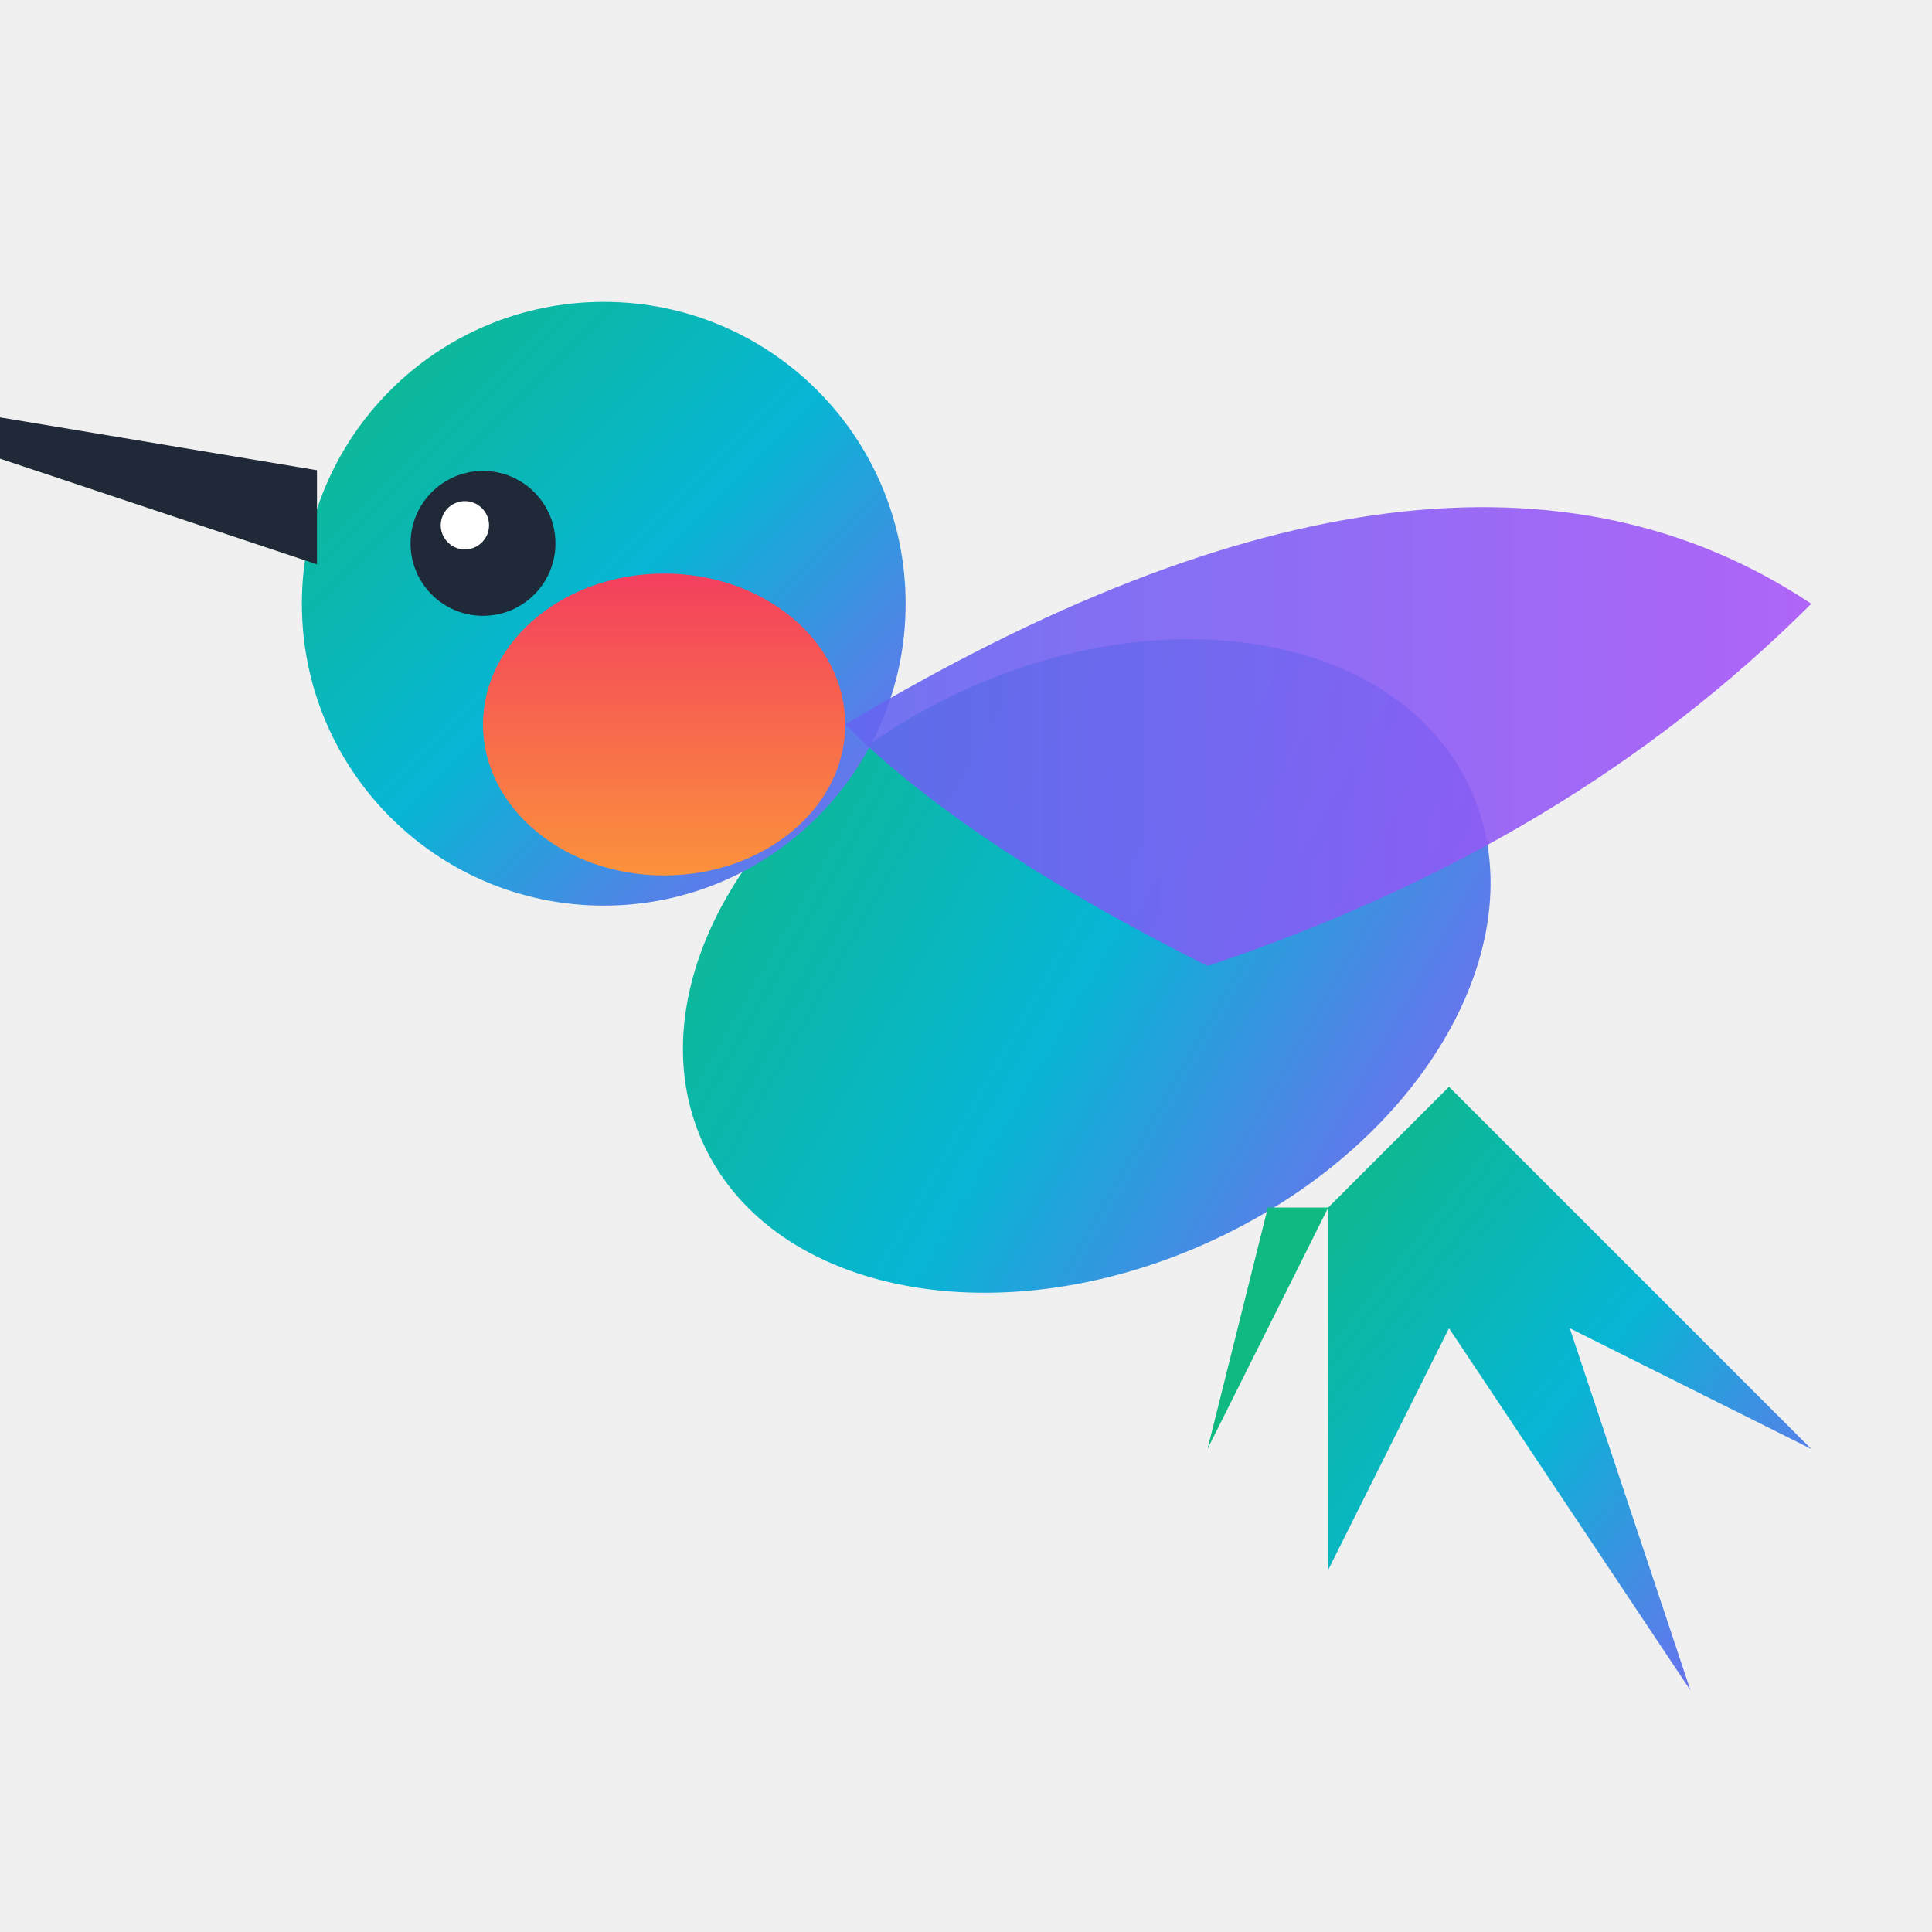
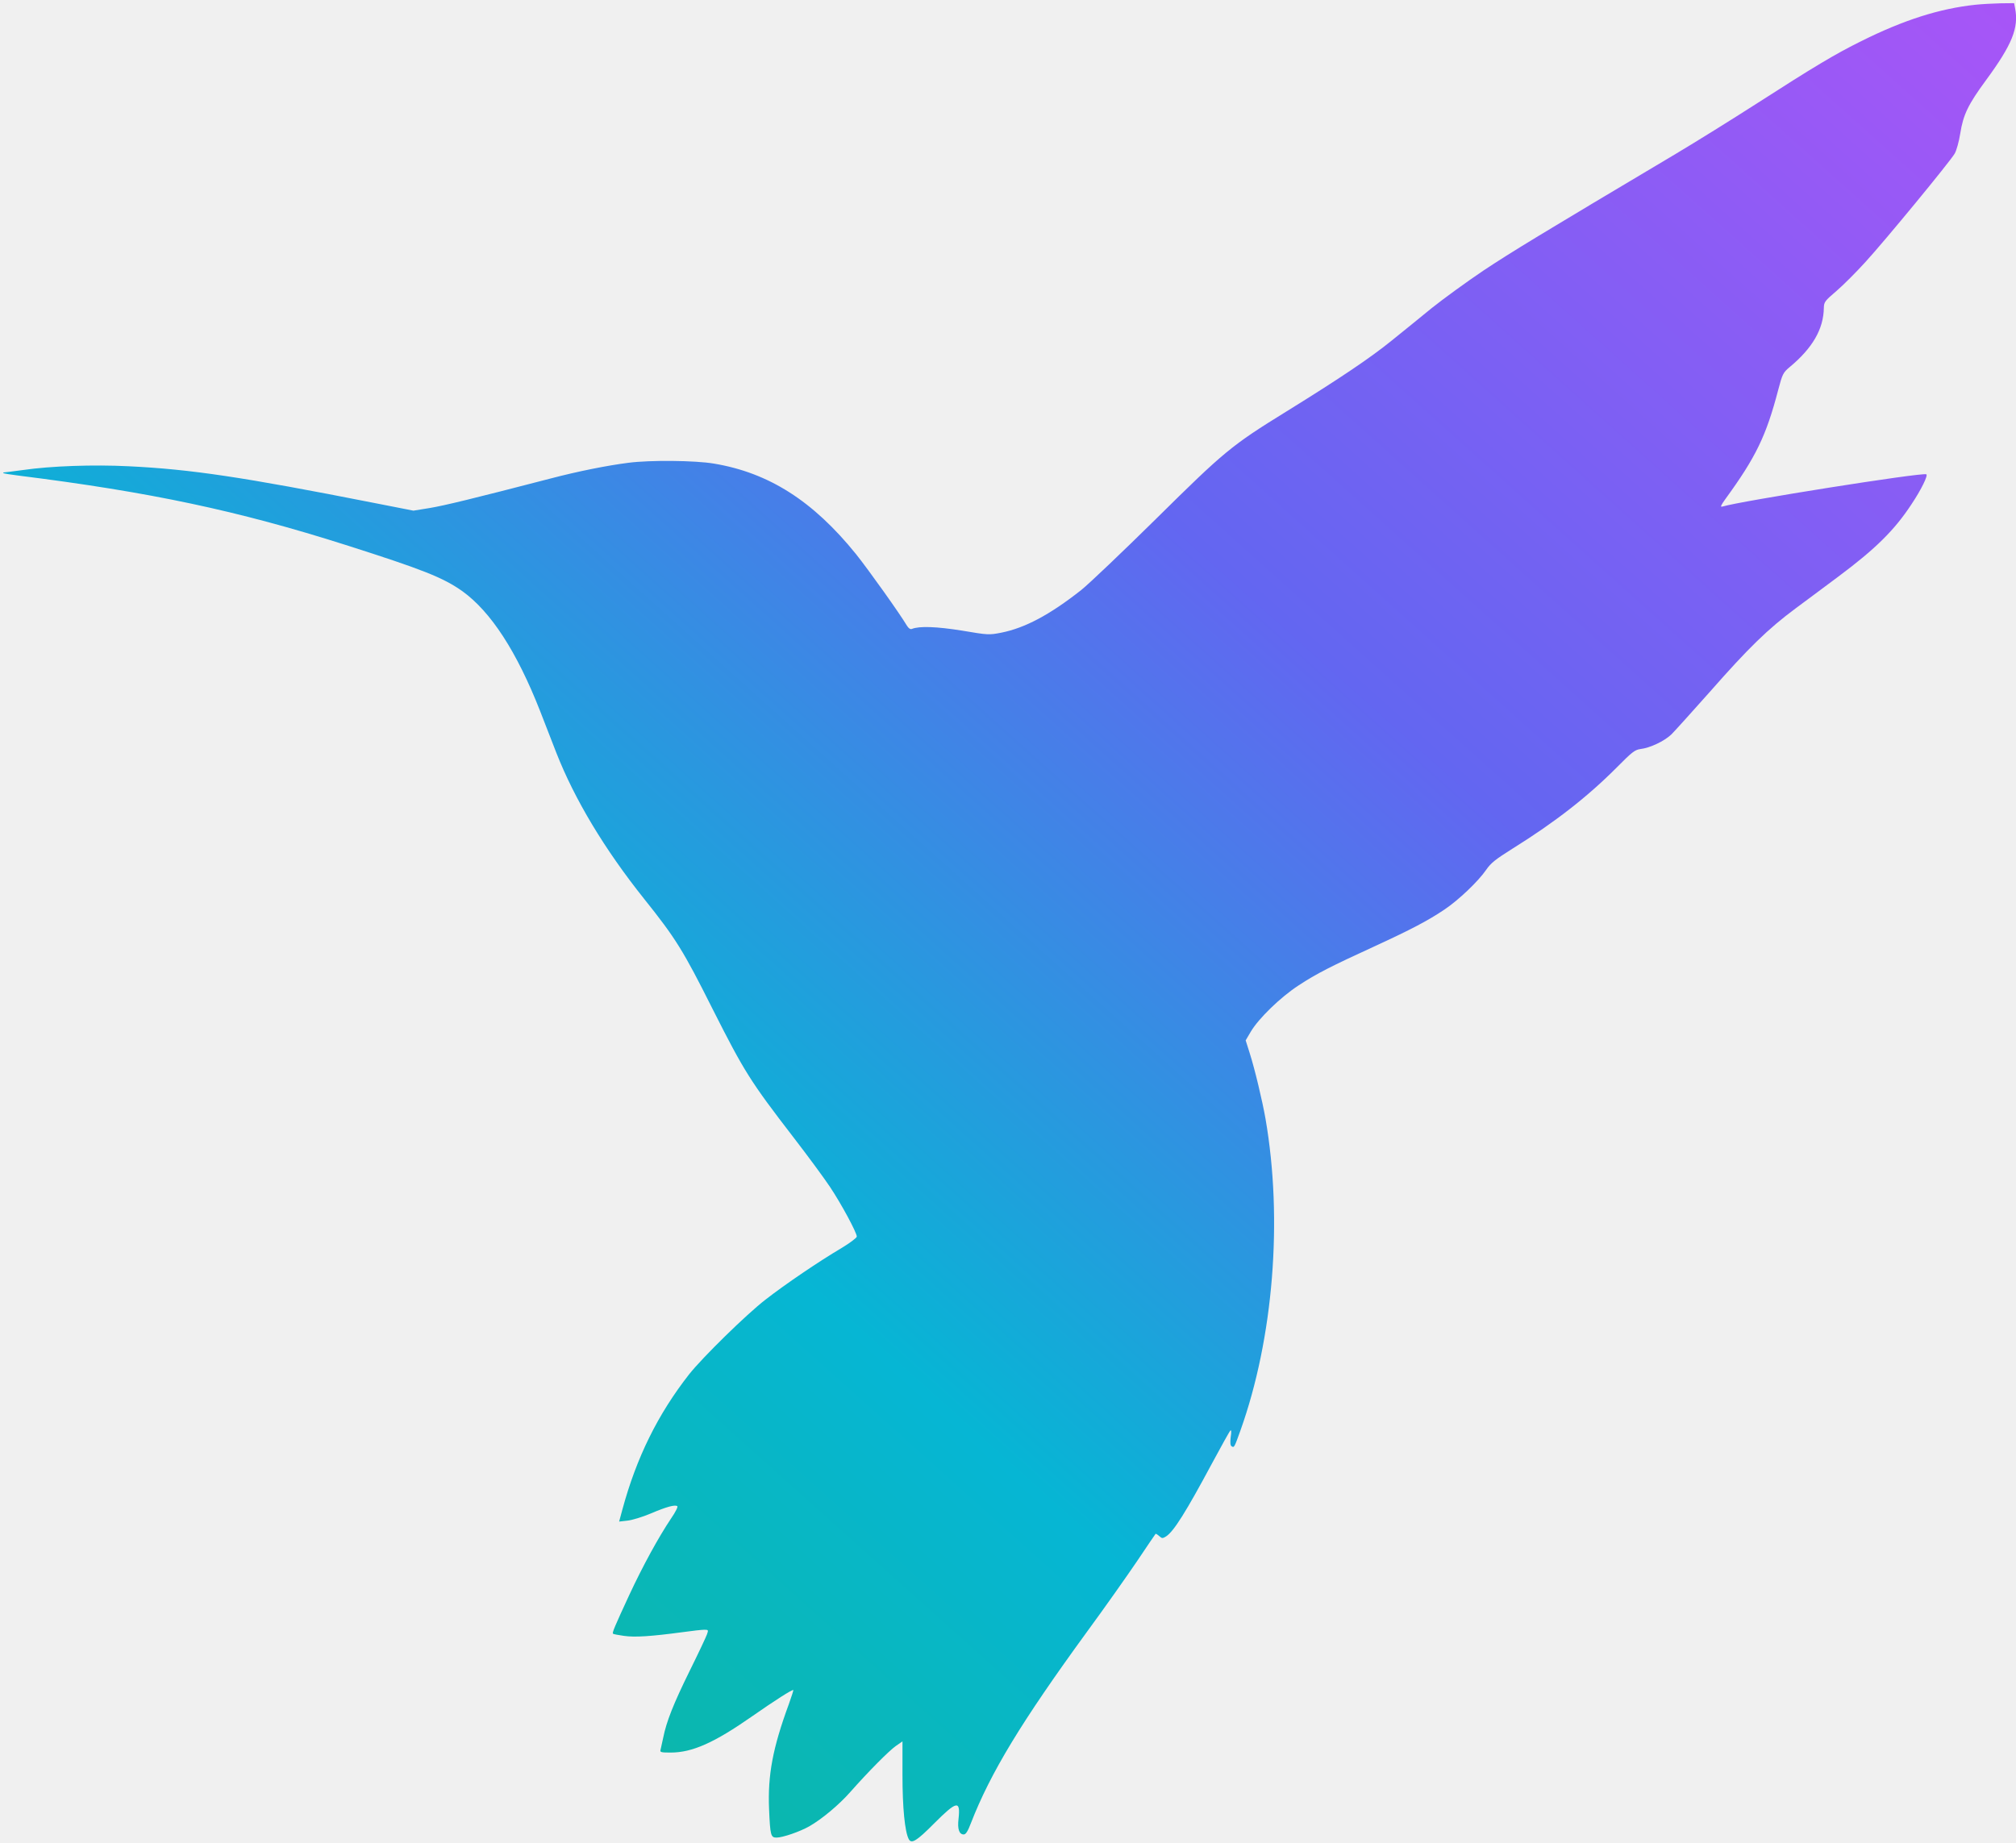
- <svg xmlns="http://www.w3.org/2000/svg" viewBox="0 0 32 32">
+ <svg xmlns="http://www.w3.org/2000/svg" viewBox="0 0 128 117">
  <defs>
-     <linearGradient id="bodyGrad" x1="0%" y1="0%" x2="100%" y2="100%">
+     <linearGradient id="colibriGrad" x1="0%" y1="0%" x2="100%" y2="100%">
      <stop offset="0%" style="stop-color:#10b981" />
-       <stop offset="50%" style="stop-color:#06b6d4" />
-       <stop offset="100%" style="stop-color:#8b5cf6" />
-     </linearGradient>
-     <linearGradient id="wingGrad" x1="0%" y1="0%" x2="100%" y2="0%">
-       <stop offset="0%" style="stop-color:#6366f1" />
+       <stop offset="35%" style="stop-color:#06b6d4" />
+       <stop offset="65%" style="stop-color:#6366f1" />
      <stop offset="100%" style="stop-color:#a855f7" />
    </linearGradient>
-     <linearGradient id="throatGrad" x1="0%" y1="0%" x2="0%" y2="100%">
-       <stop offset="0%" style="stop-color:#f43f5e" />
-       <stop offset="100%" style="stop-color:#fb923c" />
-     </linearGradient>
  </defs>
-   <ellipse cx="18" cy="16" rx="7" ry="5" fill="url(#bodyGrad)" transform="rotate(-25 18 16)" />
-   <circle cx="10" cy="10" r="5" fill="url(#bodyGrad)" />
-   <ellipse cx="11" cy="12" rx="3" ry="2.5" fill="url(#throatGrad)" />
-   <path d="M5 9 L-1 7 L5 8 Z" fill="#1f2937" stroke="#1f2937" stroke-width="0.5" />
-   <circle cx="8" cy="9" r="1.2" fill="#1f2937" />
-   <circle cx="7.7" cy="8.7" r="0.4" fill="white" />
-   <path d="M14 12 Q24 6 30 10 Q26 14 20 16 Q16 14 14 12" fill="url(#wingGrad)" opacity="0.9" />
-   <path d="M24 18 L30 24 L26 22 L28 28 L24 22 L22 26 L22 20 Z" fill="url(#bodyGrad)" />
-   <path d="M22 20 L20 24 L21 20" fill="#10b981" />
+   <g transform="translate(0,117) scale(0.01,-0.01)" fill="url(#colibriGrad)">
+     <path d="M12544 11670 c-229 -24 -457 -97 -726 -231 -164 -81 -301 -163 -668 -399 -151 -97 -381 -240 -510 -317 -856 -509 -1048 -626 -1221 -741 -107 -72 -254 -179 -328 -238 -73 -60 -188 -153 -255 -207 -133 -108 -327 -239 -668 -450 -350 -216 -394 -253 -828 -682 -212 -209 -425 -412 -475 -452 -199 -157 -357 -241 -508 -271 -77 -15 -83 -15 -248 13 -162 26 -272 30 -319 11 -10 -4 -21 3 -32 21 -45 76 -241 351 -323 454 -273 338 -554 517 -903 575 -118 20 -404 23 -542 5 -134 -17 -320 -54 -495 -100 -501 -130 -671 -171 -765 -187 l-105 -17 -260 51 c-817 161 -1152 212 -1550 231 -221 11 -491 2 -669 -24 -60 -8 -114 -15 -119 -15 -6 0 -8 -2 -6 -4 2 -3 45 -10 94 -16 839 -105 1395 -223 2080 -441 490 -156 618 -207 740 -293 182 -131 346 -384 494 -761 34 -88 81 -207 103 -265 117 -298 306 -613 559 -930 199 -249 247 -326 432 -695 203 -402 240 -461 518 -822 88 -114 191 -254 229 -311 72 -108 170 -290 170 -315 0 -8 -44 -41 -97 -73 -141 -83 -359 -231 -482 -327 -122 -94 -401 -368 -485 -474 -199 -254 -335 -529 -425 -862 l-20 -74 53 6 c29 3 95 23 147 45 101 43 153 57 169 47 6 -3 -10 -36 -39 -78 -79 -118 -179 -300 -266 -487 -93 -201 -109 -239 -103 -245 2 -3 34 -9 70 -14 70 -10 172 -3 367 23 63 9 127 16 142 16 27 0 28 -1 17 -31 -6 -17 -55 -121 -109 -230 -103 -209 -148 -323 -168 -424 -7 -33 -15 -68 -17 -77 -5 -16 3 -18 64 -18 138 0 278 63 517 230 146 102 256 172 262 167 1 -2 -11 -41 -28 -88 -103 -280 -135 -452 -126 -668 7 -167 11 -181 47 -181 39 0 147 37 209 72 80 46 188 136 261 219 114 129 244 260 288 291 l42 29 0 -214 c0 -208 15 -360 40 -407 17 -32 51 -11 161 100 144 144 168 149 155 30 -8 -66 4 -100 33 -100 13 0 26 20 46 73 124 319 320 642 735 1212 113 154 256 357 319 450 63 94 116 172 118 174 1 2 12 -4 23 -14 18 -16 21 -16 44 -2 49 32 127 157 291 463 59 109 111 204 117 209 6 6 7 -9 2 -41 -4 -35 -3 -54 6 -59 16 -10 17 -8 56 101 209 585 270 1338 159 1979 -20 114 -68 316 -101 419 l-25 79 33 56 c50 84 188 218 303 293 114 75 207 122 484 249 228 105 337 162 441 232 90 60 216 180 266 253 30 44 60 67 168 135 271 169 476 329 664 518 94 95 112 109 147 114 61 7 152 50 197 93 22 22 131 143 243 269 247 281 370 401 548 533 75 56 197 146 270 201 236 176 356 295 463 458 63 94 108 187 94 191 -33 12 -1179 -170 -1294 -205 -15 -4 -11 6 19 48 193 265 259 401 335 692 27 103 32 111 72 145 146 121 216 242 218 377 1 37 6 44 80 107 43 37 126 120 184 184 121 132 537 637 567 689 11 19 27 76 35 127 19 120 50 184 163 338 166 226 210 333 185 459 l-6 31 -87 -1 c-47 -1 -118 -5 -157 -9z" />
+   </g>
</svg>
